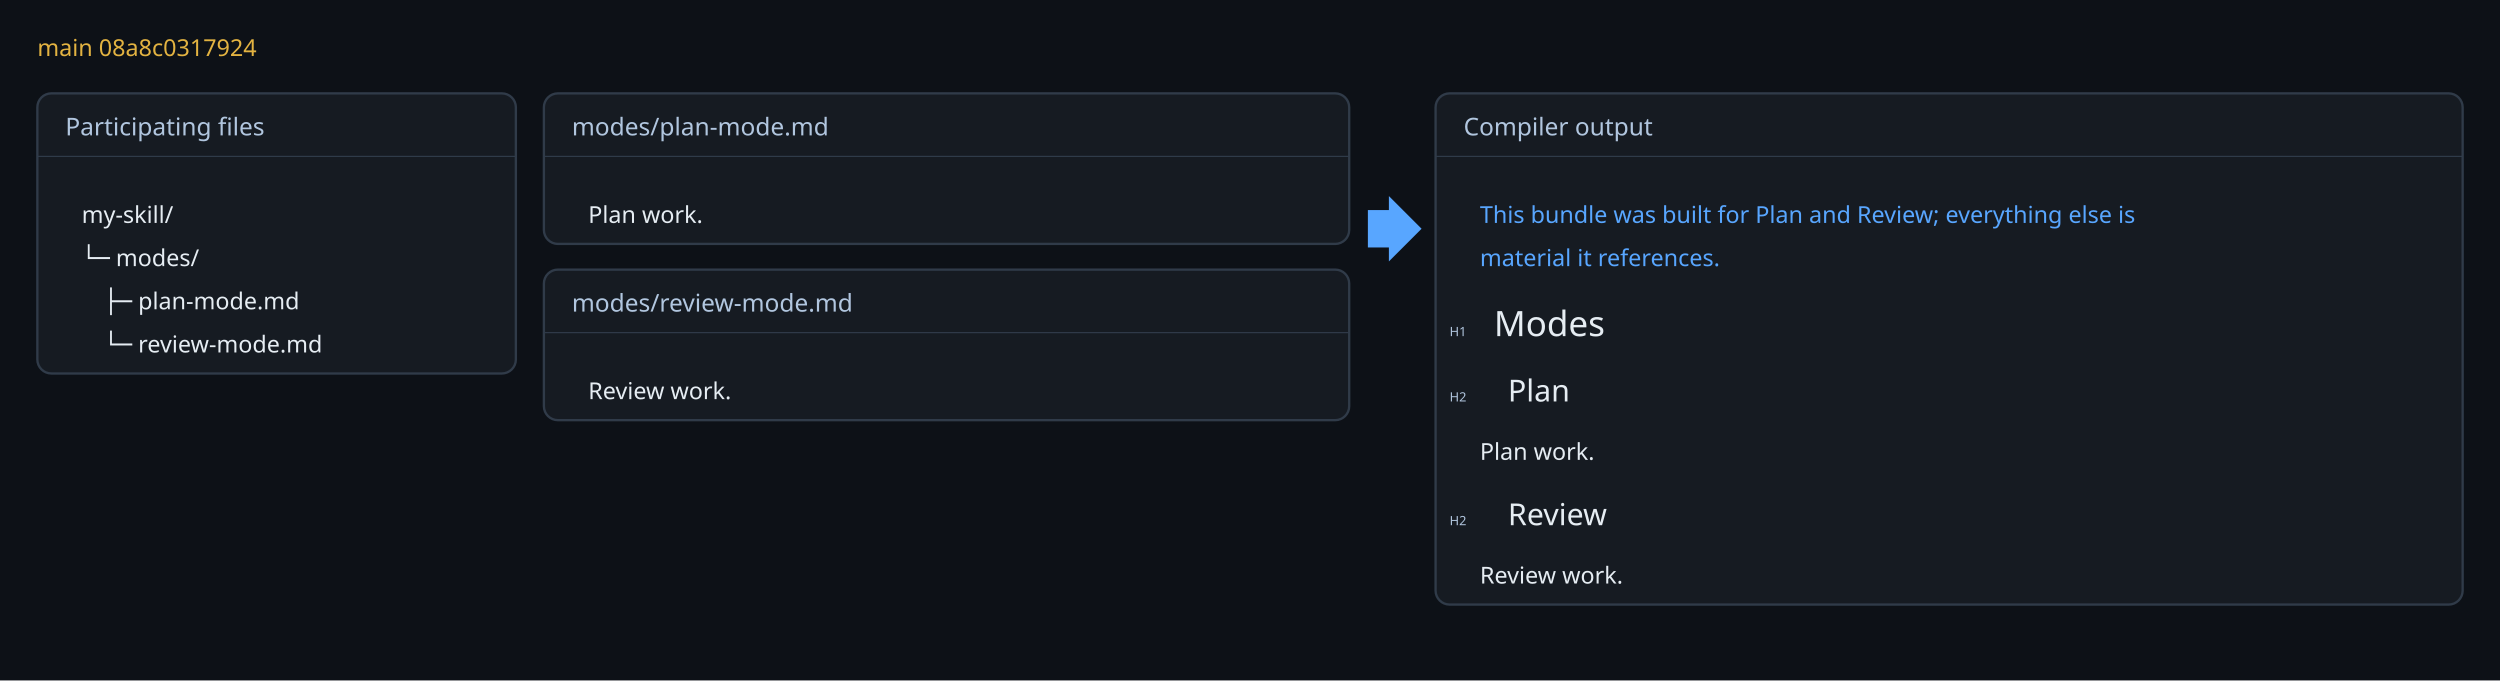
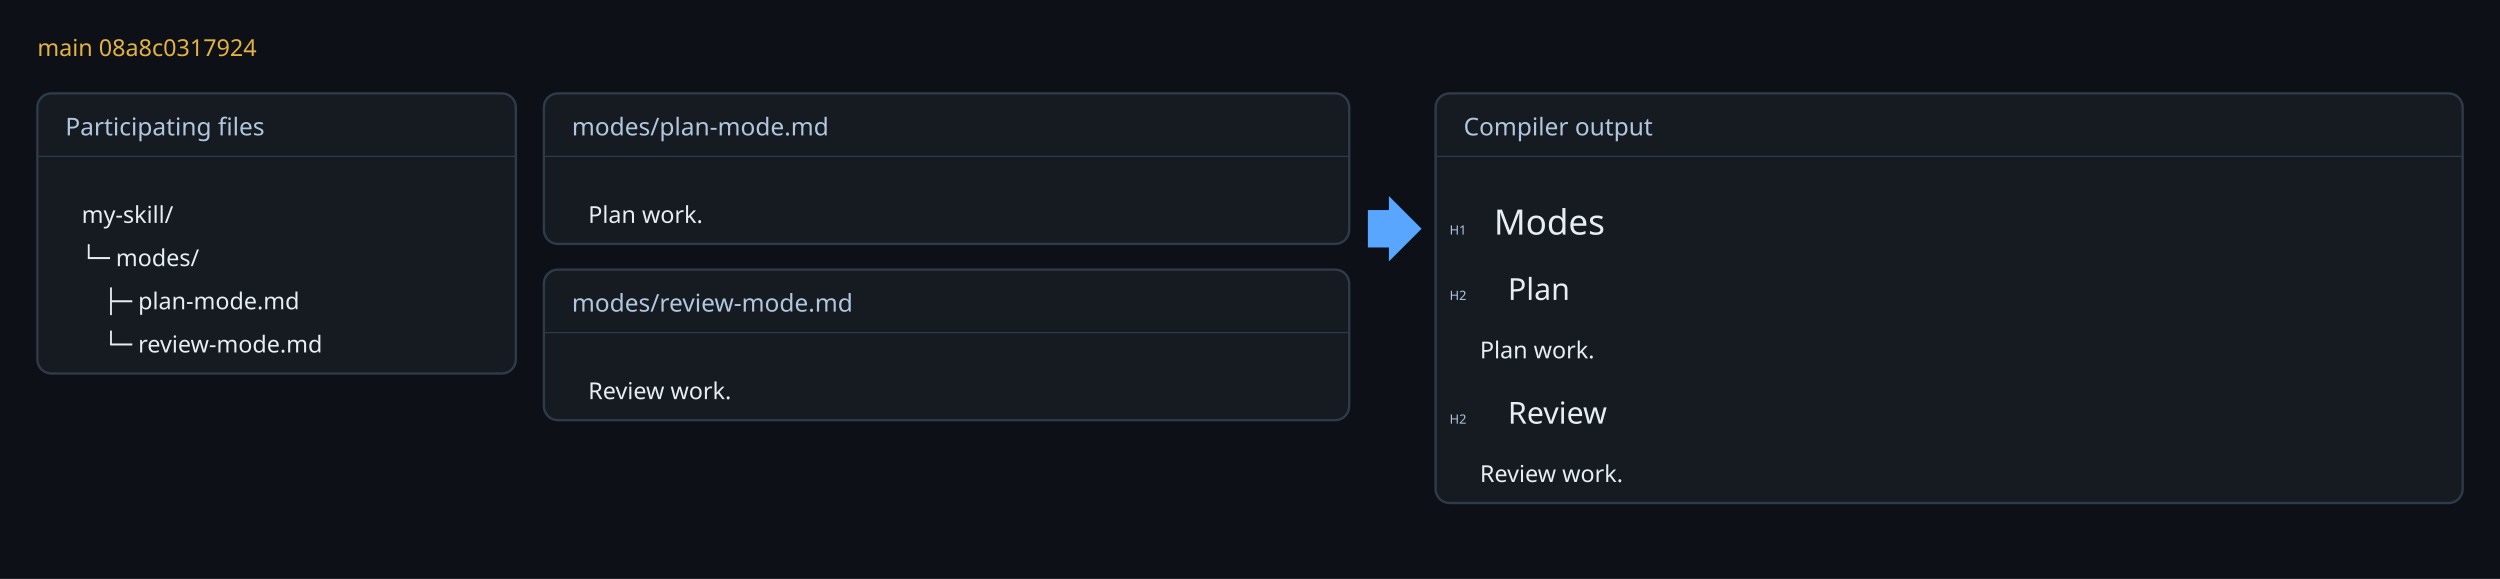
- <svg xmlns="http://www.w3.org/2000/svg" width="2142" height="583" viewBox="0 0 2142 583" role="img" aria-labelledby="title desc">
-   <rect width="2142" height="583" fill="#0d1117" />
+ <svg xmlns="http://www.w3.org/2000/svg" width="2142" height="496" viewBox="0 0 2142 496" role="img" aria-labelledby="title desc">
+   <rect width="2142" height="496" fill="#0d1117" />
  <g font-family="IBM Plex Mono" xml:space="preserve">
    <text x="32" y="48" font-size="20" fill="#e3b341" font-weight="400">main 08a8c0317924</text>
    <rect x="32" y="80" width="410" height="240" rx="12" fill="#161b22" stroke="#303b49" stroke-width="2" />
    <text x="56" y="116" font-size="21" fill="#b1c6df" font-weight="400">Participating files</text>
    <path d="M32 134 H442" stroke="#303b49" />
    <text x="70" y="191" font-size="20" fill="#e6edf3" font-weight="400">my-skill/</text>
    <text x="70" y="228" font-size="20" fill="#e6edf3" font-weight="400">└─ modes/</text>
    <text x="70" y="265" font-size="20" fill="#e6edf3" font-weight="400">   ├─ plan-mode.md</text>
    <text x="70" y="302" font-size="20" fill="#e6edf3" font-weight="400">   └─ review-mode.md</text>
    <rect x="466" y="80" width="690" height="129" rx="12" fill="#161b22" stroke="#303b49" stroke-width="2" />
    <text x="490" y="116" font-size="21" fill="#b1c6df" font-weight="400">modes/plan-mode.md</text>
    <path d="M466 134 H1156" stroke="#303b49" />
    <text x="504" y="191" font-size="20" fill="#e6edf3" font-weight="400">Plan work.</text>
    <rect x="466" y="231" width="690" height="129" rx="12" fill="#161b22" stroke="#303b49" stroke-width="2" />
    <text x="490" y="267" font-size="21" fill="#b1c6df" font-weight="400">modes/review-mode.md</text>
    <path d="M466 285 H1156" stroke="#303b49" />
    <text x="504" y="342" font-size="20" fill="#e6edf3" font-weight="400">Review work.</text>
-     <rect x="1230" y="80" width="880" height="438" rx="12" fill="#161b22" stroke="#303b49" stroke-width="2" />
+     <rect x="1230" y="80" width="880" height="351" rx="12" fill="#161b22" stroke="#303b49" stroke-width="2" />
    <text x="1254" y="116" font-size="21" fill="#b1c6df" font-weight="400">Compiler output</text>
    <path d="M1230 134 H2110" stroke="#303b49" />
-     <text x="1268" y="191" font-size="20" fill="#58a6ff" font-weight="400">This bundle was built for Plan and Review; everything else is</text>
-     <text x="1268" y="228" font-size="20" fill="#58a6ff" font-weight="400">material it references.</text>
-     <text x="1242" y="288" font-size="11" fill="#b1c6df" font-weight="400">H1</text>
-     <text x="1280" y="288" font-size="30" fill="#e6edf3" font-weight="500">Modes</text>
-     <text x="1242" y="344" font-size="11" fill="#b1c6df" font-weight="400">H2</text>
-     <text x="1292" y="344" font-size="26" fill="#e6edf3" font-weight="500">Plan</text>
-     <text x="1268" y="394" font-size="20" fill="#e6edf3" font-weight="400">Plan work.</text>
-     <text x="1242" y="450" font-size="11" fill="#b1c6df" font-weight="400">H2</text>
-     <text x="1292" y="450" font-size="26" fill="#e6edf3" font-weight="500">Review</text>
-     <text x="1268" y="500" font-size="20" fill="#e6edf3" font-weight="400">Review work.</text>
+     <text x="1242" y="201" font-size="11" fill="#b1c6df" font-weight="400">H1</text>
+     <text x="1280" y="201" font-size="30" fill="#e6edf3" font-weight="500">Modes</text>
+     <text x="1242" y="257" font-size="11" fill="#b1c6df" font-weight="400">H2</text>
+     <text x="1292" y="257" font-size="26" fill="#e6edf3" font-weight="500">Plan</text>
+     <text x="1268" y="307" font-size="20" fill="#e6edf3" font-weight="400">Plan work.</text>
+     <text x="1242" y="363" font-size="11" fill="#b1c6df" font-weight="400">H2</text>
+     <text x="1292" y="363" font-size="26" fill="#e6edf3" font-weight="500">Review</text>
+     <text x="1268" y="413" font-size="20" fill="#e6edf3" font-weight="400">Review work.</text>
    <path d="M1172 180 H1190 V168 L1218 196 L1190 224 V212 H1172Z" fill="#58a6ff" />
  </g>
</svg>
